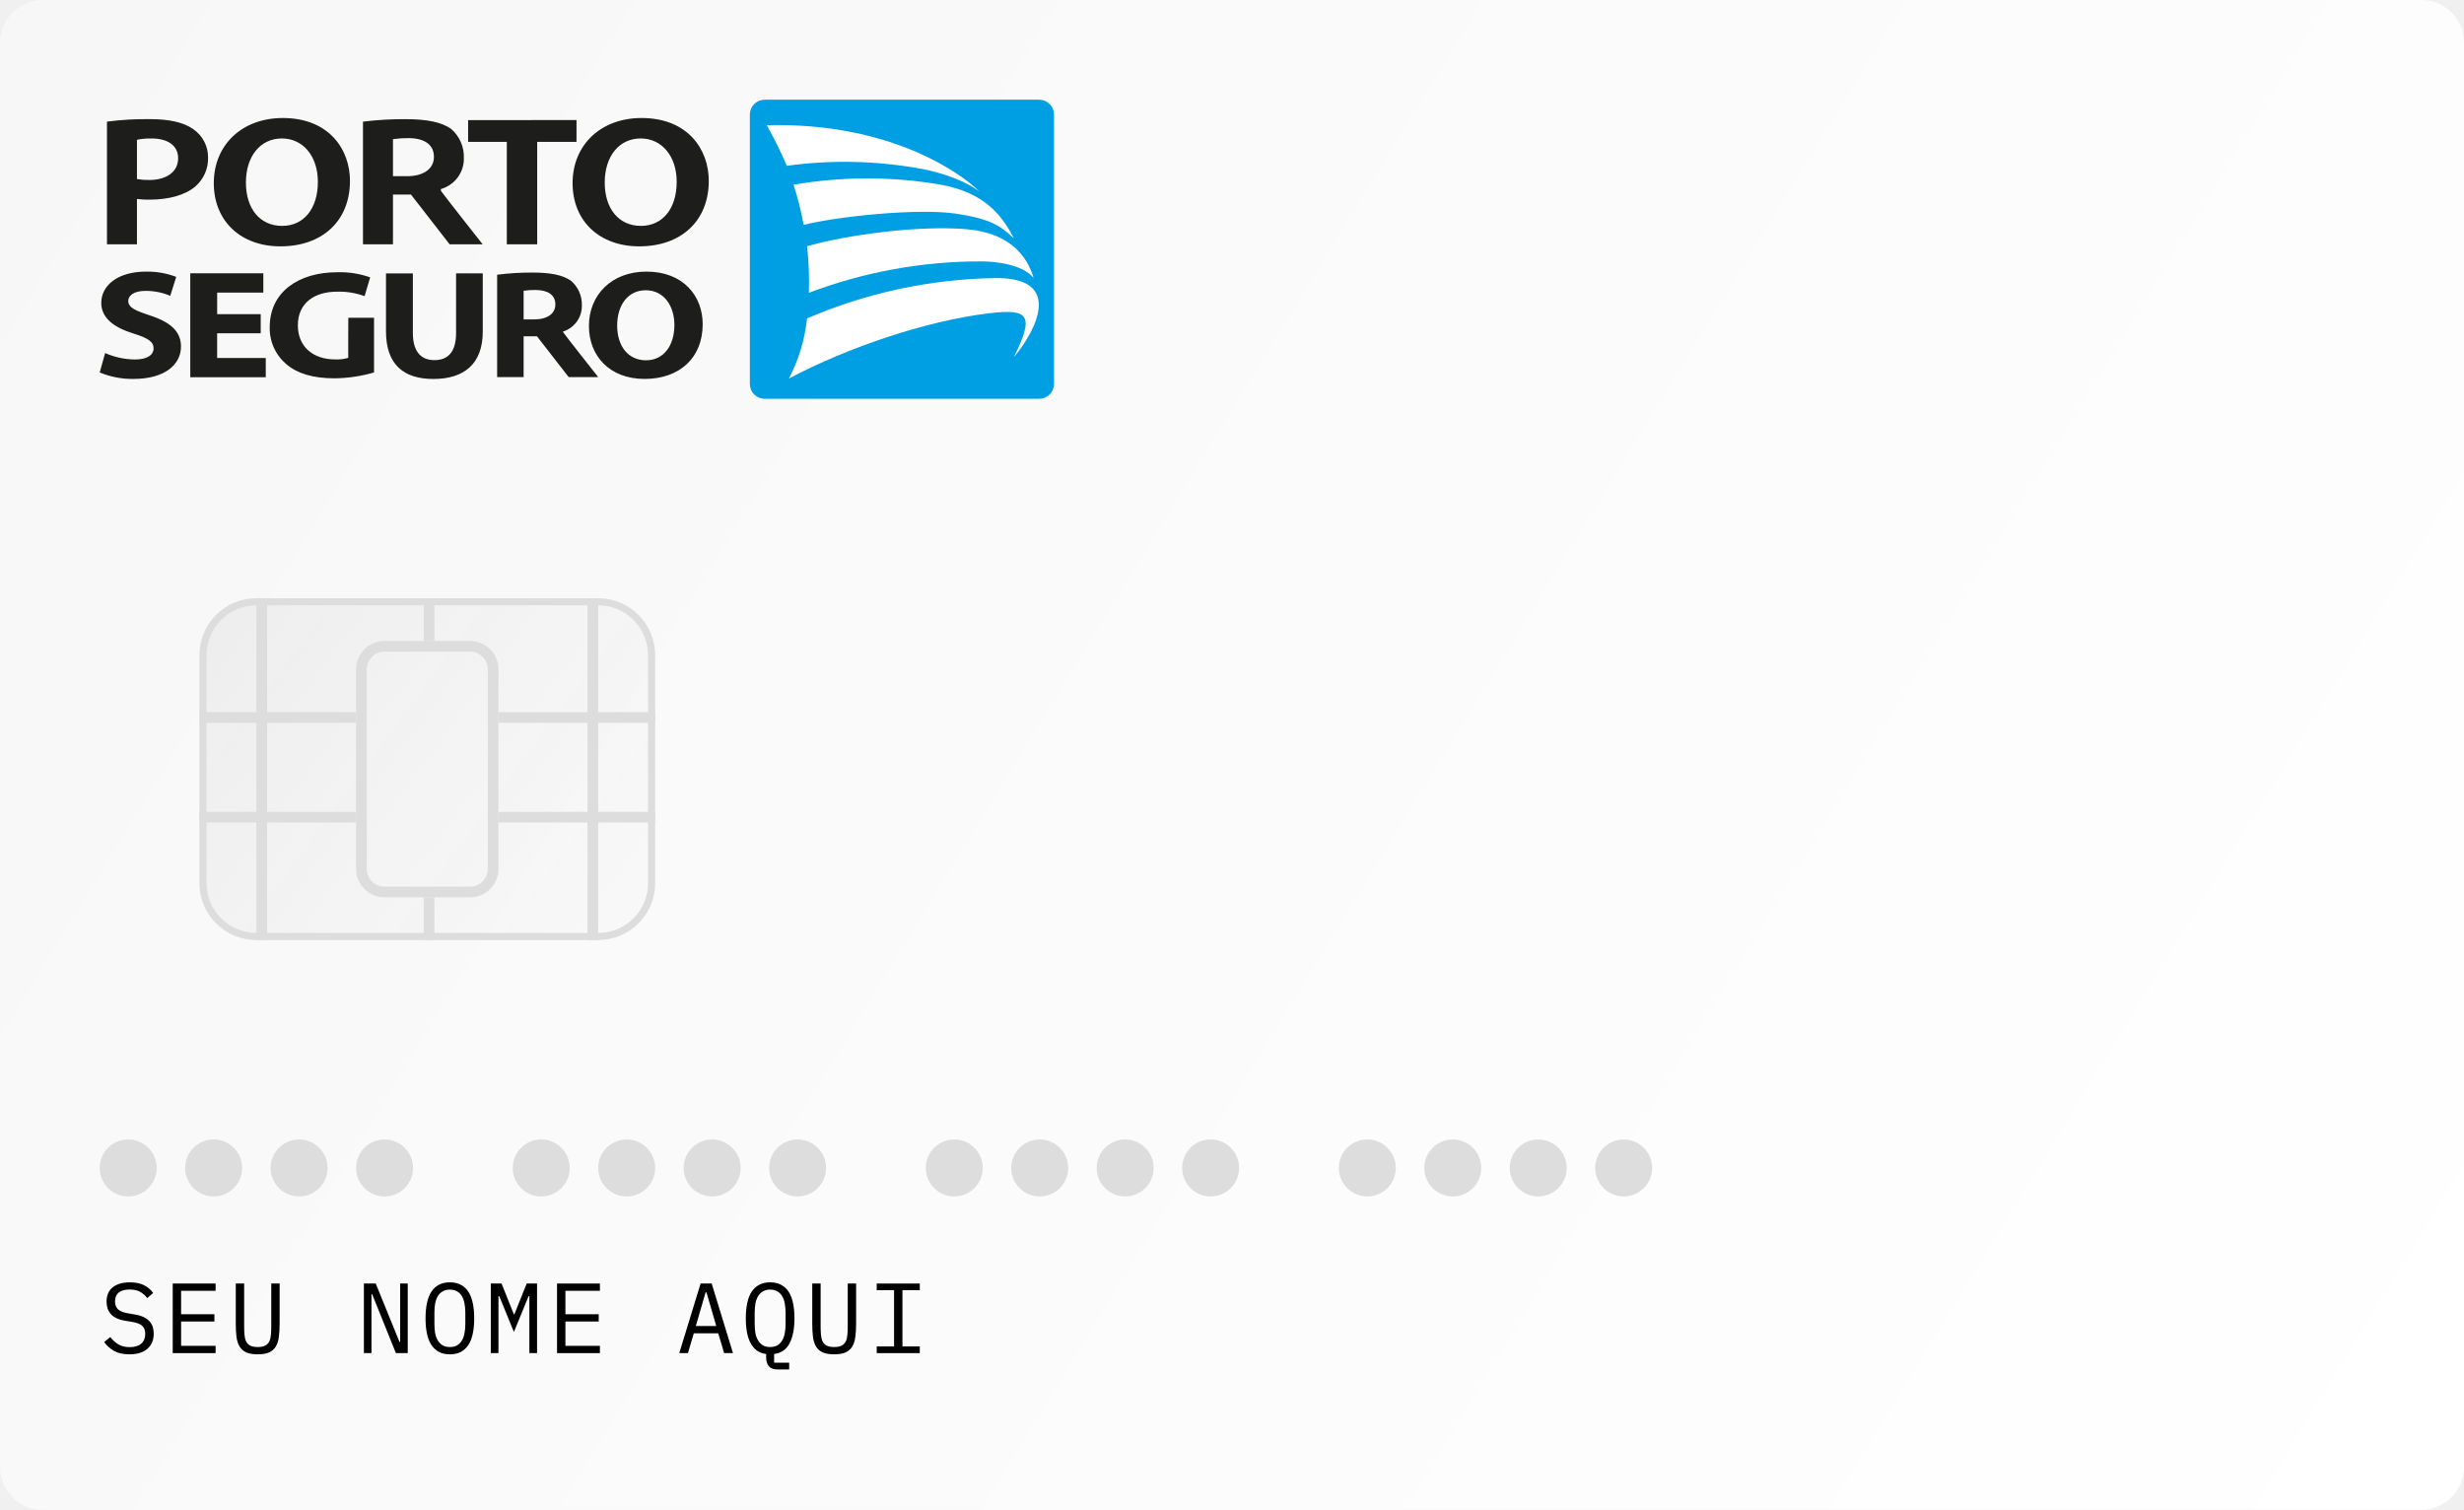
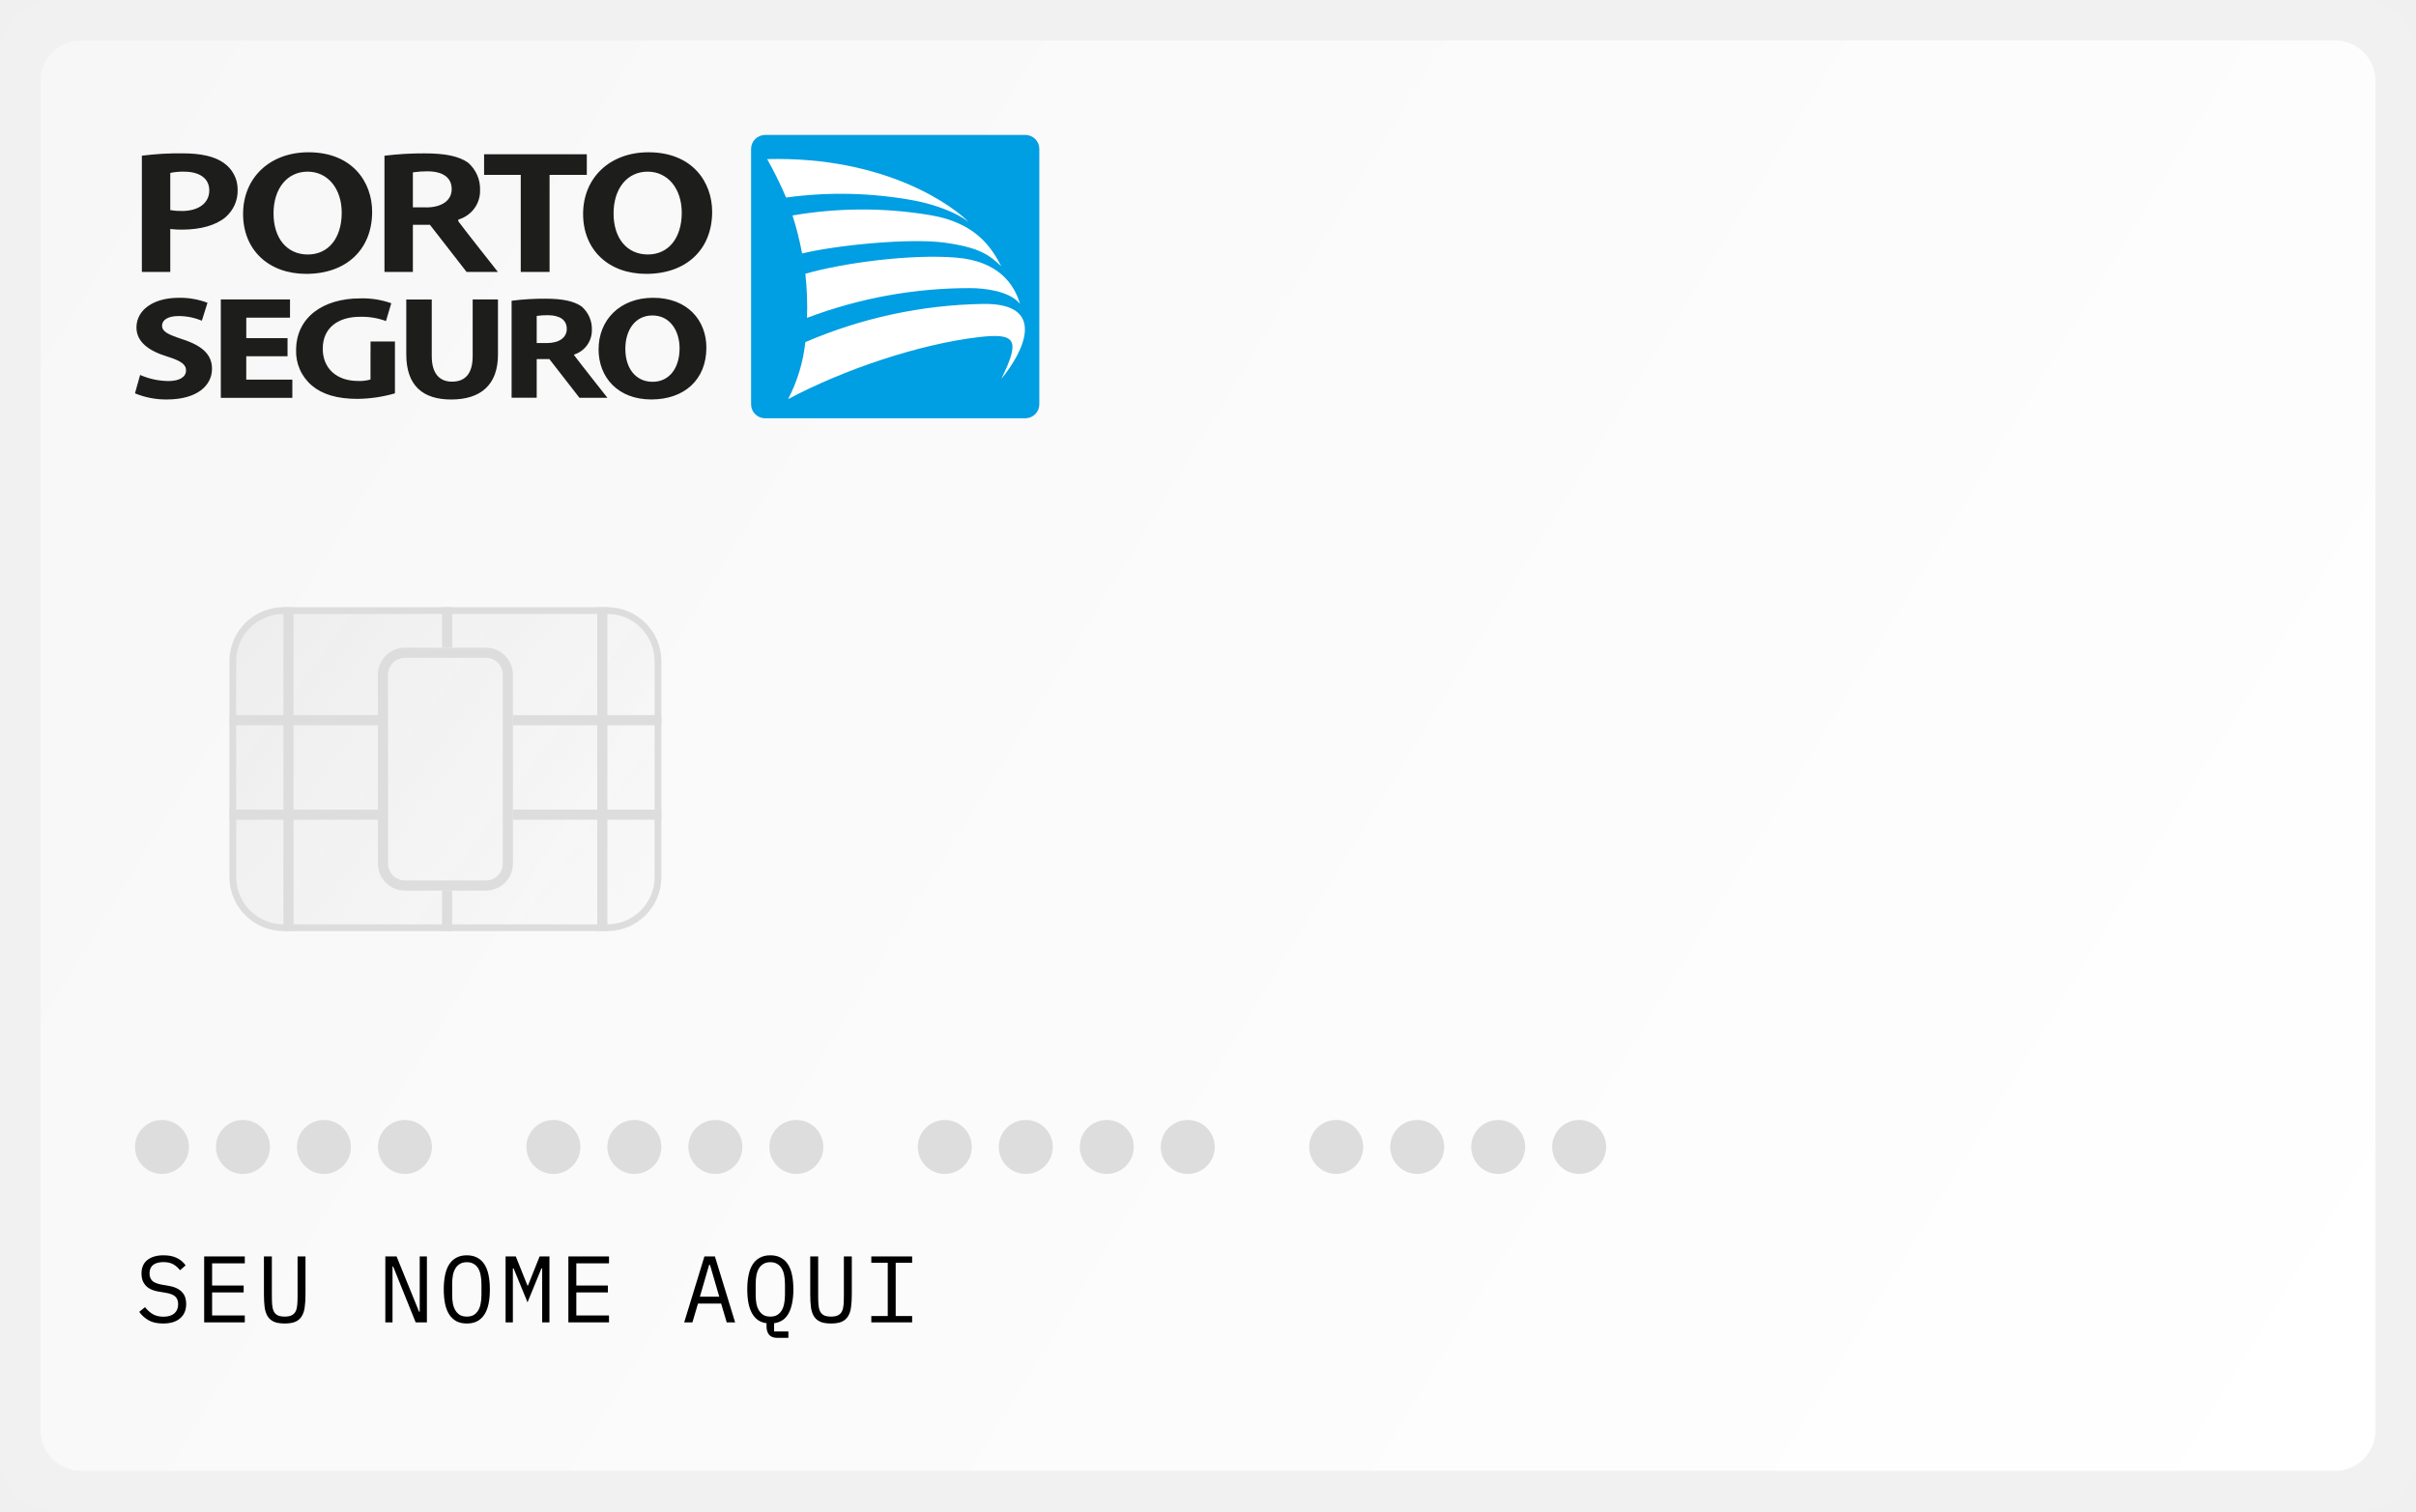
- <svg xmlns="http://www.w3.org/2000/svg" width="173" height="106" viewBox="0 0 173 106" fill="none">
-   <rect width="173" height="106" rx="3" fill="url(#paint0_linear)" />
-   <path d="M9.085 95.084C8.647 95.084 8.287 95.005 8.007 94.846C7.727 94.683 7.496 94.475 7.314 94.223L7.741 93.873C7.933 94.111 8.133 94.288 8.343 94.405C8.558 94.522 8.812 94.58 9.106 94.58C9.461 94.58 9.732 94.498 9.918 94.335C10.105 94.172 10.198 93.943 10.198 93.649C10.198 93.411 10.131 93.227 9.995 93.096C9.86 92.961 9.624 92.865 9.288 92.809L8.742 92.718C8.504 92.676 8.304 92.613 8.14 92.529C7.982 92.445 7.853 92.345 7.755 92.228C7.657 92.107 7.587 91.976 7.545 91.836C7.503 91.691 7.482 91.542 7.482 91.388C7.482 90.94 7.629 90.602 7.923 90.373C8.217 90.144 8.614 90.03 9.113 90.03C9.505 90.03 9.834 90.095 10.101 90.226C10.371 90.357 10.588 90.541 10.752 90.779L10.338 91.136C10.203 90.959 10.04 90.814 9.848 90.702C9.657 90.59 9.41 90.534 9.106 90.534C8.775 90.534 8.521 90.604 8.343 90.744C8.166 90.884 8.077 91.094 8.077 91.374C8.077 91.593 8.143 91.773 8.273 91.913C8.409 92.048 8.649 92.146 8.994 92.207L9.519 92.298C9.757 92.34 9.958 92.403 10.121 92.487C10.285 92.571 10.415 92.671 10.514 92.788C10.616 92.905 10.688 93.035 10.73 93.18C10.773 93.325 10.793 93.476 10.793 93.635C10.793 94.088 10.644 94.442 10.345 94.699C10.052 94.956 9.631 95.084 9.085 95.084Z" fill="black" />
-   <path d="M12.127 95V90.114H15.137V90.625H12.715V92.27H15.053V92.781H12.715V94.489H15.137V95H12.127Z" fill="black" />
-   <path d="M17.142 90.114V93.047C17.142 93.285 17.149 93.497 17.163 93.684C17.177 93.871 17.214 94.032 17.275 94.167C17.336 94.298 17.429 94.398 17.555 94.468C17.686 94.538 17.865 94.573 18.094 94.573C18.323 94.573 18.5 94.538 18.626 94.468C18.757 94.398 18.852 94.298 18.913 94.167C18.974 94.032 19.011 93.871 19.025 93.684C19.039 93.497 19.046 93.285 19.046 93.047V90.114H19.634V92.907C19.634 93.271 19.615 93.588 19.578 93.859C19.545 94.13 19.473 94.356 19.361 94.538C19.254 94.72 19.097 94.858 18.892 94.951C18.691 95.04 18.425 95.084 18.094 95.084C17.763 95.084 17.494 95.04 17.289 94.951C17.088 94.858 16.932 94.72 16.82 94.538C16.713 94.356 16.64 94.13 16.603 93.859C16.57 93.588 16.554 93.271 16.554 92.907V90.114H17.142Z" fill="black" />
-   <path d="M26.13 90.863H26.081V95H25.549V90.114H26.381L28.047 94.209H28.096V90.114H28.628V95H27.796L26.13 90.863Z" fill="black" />
-   <path d="M31.586 95.084C31.287 95.084 31.03 95.028 30.816 94.916C30.601 94.799 30.424 94.634 30.284 94.419C30.144 94.204 30.041 93.941 29.976 93.628C29.91 93.315 29.878 92.958 29.878 92.557C29.878 92.16 29.91 91.806 29.976 91.493C30.041 91.176 30.144 90.91 30.284 90.695C30.424 90.48 30.601 90.317 30.816 90.205C31.03 90.088 31.287 90.03 31.586 90.03C31.884 90.03 32.141 90.088 32.356 90.205C32.57 90.317 32.748 90.48 32.888 90.695C33.028 90.91 33.13 91.176 33.196 91.493C33.261 91.806 33.294 92.16 33.294 92.557C33.294 92.958 33.261 93.315 33.196 93.628C33.13 93.941 33.028 94.204 32.888 94.419C32.748 94.634 32.57 94.799 32.356 94.916C32.141 95.028 31.884 95.084 31.586 95.084ZM31.586 94.573C31.782 94.573 31.947 94.536 32.083 94.461C32.218 94.382 32.33 94.272 32.419 94.132C32.507 93.992 32.57 93.824 32.608 93.628C32.65 93.427 32.671 93.203 32.671 92.956V92.158C32.671 91.915 32.65 91.694 32.608 91.493C32.57 91.292 32.507 91.122 32.419 90.982C32.33 90.842 32.218 90.735 32.083 90.66C31.947 90.581 31.782 90.541 31.586 90.541C31.39 90.541 31.224 90.581 31.089 90.66C30.953 90.735 30.841 90.842 30.753 90.982C30.664 91.122 30.599 91.292 30.557 91.493C30.519 91.694 30.501 91.915 30.501 92.158V92.956C30.501 93.203 30.519 93.427 30.557 93.628C30.599 93.824 30.664 93.992 30.753 94.132C30.841 94.272 30.953 94.382 31.089 94.461C31.224 94.536 31.39 94.573 31.586 94.573Z" fill="black" />
-   <path d="M37.168 91.003H37.112L36.083 93.516L35.054 91.003H34.998V95H34.459V90.114H35.215L36.076 92.27H36.118L36.979 90.114H37.707V95H37.168V91.003Z" fill="black" />
-   <path d="M39.11 95V90.114H42.12V90.625H39.698V92.27H42.036V92.781H39.698V94.489H42.12V95H39.11Z" fill="black" />
-   <path d="M50.842 95L50.429 93.607H48.714L48.301 95H47.692L49.19 90.114H49.967L51.465 95H50.842ZM49.603 90.737H49.54L48.854 93.096H50.289L49.603 90.737Z" fill="black" />
-   <path d="M55.409 96.148H54.59C54.315 96.148 54.112 96.071 53.981 95.917C53.855 95.763 53.792 95.565 53.792 95.322V95.063C53.545 95.03 53.33 94.951 53.148 94.825C52.971 94.694 52.824 94.524 52.707 94.314C52.59 94.099 52.504 93.845 52.448 93.551C52.392 93.252 52.364 92.921 52.364 92.557C52.364 92.16 52.397 91.806 52.462 91.493C52.527 91.176 52.63 90.91 52.77 90.695C52.91 90.48 53.087 90.317 53.302 90.205C53.517 90.088 53.773 90.03 54.072 90.03C54.371 90.03 54.627 90.088 54.842 90.205C55.057 90.317 55.234 90.48 55.374 90.695C55.514 90.91 55.617 91.176 55.682 91.493C55.747 91.806 55.78 92.16 55.78 92.557C55.78 93.29 55.666 93.875 55.437 94.314C55.208 94.748 54.847 94.998 54.352 95.063V95.672H55.409V96.148ZM54.072 94.573C54.268 94.573 54.434 94.536 54.569 94.461C54.704 94.382 54.816 94.272 54.905 94.132C54.994 93.992 55.057 93.824 55.094 93.628C55.136 93.427 55.157 93.203 55.157 92.956V92.158C55.157 91.915 55.136 91.694 55.094 91.493C55.057 91.292 54.994 91.122 54.905 90.982C54.816 90.842 54.704 90.735 54.569 90.66C54.434 90.581 54.268 90.541 54.072 90.541C53.876 90.541 53.71 90.581 53.575 90.66C53.44 90.735 53.328 90.842 53.239 90.982C53.15 91.122 53.085 91.292 53.043 91.493C53.006 91.694 52.987 91.915 52.987 92.158V92.956C52.987 93.203 53.006 93.427 53.043 93.628C53.085 93.824 53.15 93.992 53.239 94.132C53.328 94.272 53.44 94.382 53.575 94.461C53.71 94.536 53.876 94.573 54.072 94.573Z" fill="black" />
-   <path d="M57.617 90.114V93.047C57.617 93.285 57.624 93.497 57.638 93.684C57.652 93.871 57.69 94.032 57.75 94.167C57.811 94.298 57.904 94.398 58.03 94.468C58.161 94.538 58.341 94.573 58.569 94.573C58.798 94.573 58.975 94.538 59.101 94.468C59.232 94.398 59.328 94.298 59.388 94.167C59.449 94.032 59.486 93.871 59.5 93.684C59.514 93.497 59.521 93.285 59.521 93.047V90.114H60.109V92.907C60.109 93.271 60.091 93.588 60.053 93.859C60.021 94.13 59.948 94.356 59.836 94.538C59.729 94.72 59.573 94.858 59.367 94.951C59.167 95.04 58.901 95.084 58.569 95.084C58.238 95.084 57.97 95.04 57.764 94.951C57.564 94.858 57.407 94.72 57.295 94.538C57.188 94.356 57.116 94.13 57.078 93.859C57.046 93.588 57.029 93.271 57.029 92.907V90.114H57.617Z" fill="black" />
-   <path d="M61.555 95V94.531H62.773V90.583H61.555V90.114H64.579V90.583H63.361V94.531H64.579V95H61.555Z" fill="black" />
-   <rect x="7" y="80" width="4" height="4" rx="2" fill="#DDDDDD" />
-   <rect x="13" y="80" width="4" height="4" rx="2" fill="#DDDDDD" />
-   <rect x="19" y="80" width="4" height="4" rx="2" fill="#DDDDDD" />
-   <rect x="25" y="80" width="4" height="4" rx="2" fill="#DDDDDD" />
-   <rect x="36" y="80" width="4" height="4" rx="2" fill="#DDDDDD" />
-   <rect x="54" y="80" width="4" height="4" rx="2" fill="#DDDDDD" />
-   <rect x="42" y="80" width="4" height="4" rx="2" fill="#DDDDDD" />
-   <rect x="48" y="80" width="4" height="4" rx="2" fill="#DDDDDD" />
-   <rect x="65" y="80" width="4" height="4" rx="2" fill="#DDDDDD" />
-   <rect x="83" y="80" width="4" height="4" rx="2" fill="#DDDDDD" />
-   <rect x="71" y="80" width="4" height="4" rx="2" fill="#DDDDDD" />
-   <rect x="77" y="80" width="4" height="4" rx="2" fill="#DDDDDD" />
-   <rect x="94" y="80" width="4" height="4" rx="2" fill="#DDDDDD" />
-   <rect x="112" y="80" width="4" height="4" rx="2" fill="#DDDDDD" />
-   <rect x="100" y="80" width="4" height="4" rx="2" fill="#DDDDDD" />
-   <rect x="106" y="80" width="4" height="4" rx="2" fill="#DDDDDD" />
-   <rect x="14.25" y="42.25" width="31.5" height="23.5" rx="3.75" fill="url(#paint1_linear)" />
-   <rect x="25.375" y="45.375" width="9.25" height="17.25" rx="1.625" stroke="#DDDDDD" stroke-width="0.75" />
-   <rect x="14" y="50" width="11" height="0.75" fill="#DDDDDD" />
-   <rect x="35" y="50" width="11" height="0.75" fill="#DDDDDD" />
-   <rect x="14" y="57" width="11" height="0.75" fill="#DDDDDD" />
-   <rect x="35" y="57" width="11" height="0.75" fill="#DDDDDD" />
-   <rect x="18" y="42" width="0.75" height="24" fill="#DDDDDD" />
-   <rect x="41.25" y="42" width="0.75" height="24" fill="#DDDDDD" />
-   <rect x="29.75" y="42" width="0.75" height="3" fill="#DDDDDD" />
-   <rect x="29.75" y="63" width="0.75" height="3" fill="#DDDDDD" />
-   <rect x="14.25" y="42.25" width="31.5" height="23.5" rx="3.75" stroke="#DDDDDD" stroke-width="0.5" />
+ <svg xmlns="http://www.w3.org/2000/svg" width="179" height="112" viewBox="0 0 179 112" fill="none">
+   <path d="M0 4C0 1.791 1.791 0 4 0H175C177.209 0 179 1.791 179 4V108C179 110.209 177.209 112 175 112H4C1.791 112 0 110.209 0 108V4Z" fill="#F1F1F1" />
+   <rect x="3" y="3" width="173" height="106" rx="3" fill="url(#paint0_linear)" />
+   <path d="M12.086 98.084C11.647 98.084 11.288 98.005 11.008 97.846C10.728 97.683 10.497 97.475 10.315 97.223L10.742 96.873C10.933 97.111 11.134 97.288 11.344 97.405C11.559 97.522 11.813 97.58 12.107 97.58C12.462 97.58 12.732 97.498 12.919 97.335C13.106 97.172 13.199 96.943 13.199 96.649C13.199 96.411 13.131 96.227 12.996 96.096C12.861 95.961 12.625 95.865 12.289 95.809L11.743 95.718C11.505 95.676 11.304 95.613 11.141 95.529C10.982 95.445 10.854 95.345 10.756 95.228C10.658 95.107 10.588 94.976 10.546 94.836C10.504 94.691 10.483 94.542 10.483 94.388C10.483 93.94 10.63 93.602 10.924 93.373C11.218 93.144 11.615 93.03 12.114 93.03C12.506 93.03 12.835 93.095 13.101 93.226C13.372 93.357 13.589 93.541 13.752 93.779L13.339 94.136C13.204 93.959 13.04 93.814 12.849 93.702C12.658 93.59 12.41 93.534 12.107 93.534C11.776 93.534 11.521 93.604 11.344 93.744C11.167 93.884 11.078 94.094 11.078 94.374C11.078 94.593 11.143 94.773 11.274 94.913C11.409 95.048 11.65 95.146 11.995 95.207L12.52 95.298C12.758 95.34 12.959 95.403 13.122 95.487C13.285 95.571 13.416 95.671 13.514 95.788C13.617 95.905 13.689 96.035 13.731 96.18C13.773 96.325 13.794 96.476 13.794 96.635C13.794 97.088 13.645 97.442 13.346 97.699C13.052 97.956 12.632 98.084 12.086 98.084Z" fill="black" />
+   <path d="M15.127 98V93.114H18.137V93.625H15.715V95.27H18.053V95.781H15.715V97.489H18.137V98H15.127Z" fill="black" />
+   <path d="M20.142 93.114V96.047C20.142 96.285 20.149 96.497 20.163 96.684C20.177 96.871 20.215 97.032 20.276 97.167C20.336 97.298 20.43 97.398 20.555 97.468C20.686 97.538 20.866 97.573 21.095 97.573C21.323 97.573 21.5 97.538 21.627 97.468C21.757 97.398 21.853 97.298 21.913 97.167C21.974 97.032 22.012 96.871 22.026 96.684C22.04 96.497 22.047 96.285 22.047 96.047V93.114H22.634V95.907C22.634 96.271 22.616 96.588 22.578 96.859C22.546 97.13 22.474 97.356 22.361 97.538C22.254 97.72 22.098 97.858 21.892 97.951C21.692 98.04 21.426 98.084 21.095 98.084C20.763 98.084 20.495 98.04 20.29 97.951C20.089 97.858 19.933 97.72 19.82 97.538C19.713 97.356 19.641 97.13 19.604 96.859C19.571 96.588 19.555 96.271 19.555 95.907V93.114H20.142Z" fill="black" />
+   <path d="M29.13 93.863H29.081V98H28.549V93.114H29.382L31.048 97.209H31.097V93.114H31.629V98H30.796L29.13 93.863Z" fill="black" />
+   <path d="M34.586 98.084C34.288 98.084 34.031 98.028 33.816 97.916C33.602 97.799 33.424 97.634 33.284 97.419C33.144 97.204 33.042 96.941 32.976 96.628C32.911 96.315 32.878 95.958 32.878 95.557C32.878 95.16 32.911 94.806 32.976 94.493C33.042 94.176 33.144 93.91 33.284 93.695C33.424 93.48 33.602 93.317 33.816 93.205C34.031 93.088 34.288 93.03 34.586 93.03C34.885 93.03 35.142 93.088 35.356 93.205C35.571 93.317 35.748 93.48 35.888 93.695C36.028 93.91 36.131 94.176 36.196 94.493C36.262 94.806 36.294 95.16 36.294 95.557C36.294 95.958 36.262 96.315 36.196 96.628C36.131 96.941 36.028 97.204 35.888 97.419C35.748 97.634 35.571 97.799 35.356 97.916C35.142 98.028 34.885 98.084 34.586 98.084ZM34.586 97.573C34.782 97.573 34.948 97.536 35.083 97.461C35.219 97.382 35.331 97.272 35.419 97.132C35.508 96.992 35.571 96.824 35.608 96.628C35.65 96.427 35.671 96.203 35.671 95.956V95.158C35.671 94.915 35.65 94.694 35.608 94.493C35.571 94.292 35.508 94.122 35.419 93.982C35.331 93.842 35.219 93.735 35.083 93.66C34.948 93.581 34.782 93.541 34.586 93.541C34.39 93.541 34.225 93.581 34.089 93.66C33.954 93.735 33.842 93.842 33.753 93.982C33.665 94.122 33.599 94.292 33.557 94.493C33.52 94.694 33.501 94.915 33.501 95.158V95.956C33.501 96.203 33.52 96.427 33.557 96.628C33.599 96.824 33.665 96.992 33.753 97.132C33.842 97.272 33.954 97.382 34.089 97.461C34.225 97.536 34.39 97.573 34.586 97.573Z" fill="black" />
+   <path d="M40.169 94.003H40.112L39.084 96.516L38.054 94.003H37.998V98H37.459V93.114H38.215L39.077 95.27H39.118L39.98 93.114H40.708V98H40.169V94.003Z" fill="black" />
+   <path d="M42.111 98V93.114H45.121V93.625H42.699V95.27H45.037V95.781H42.699V97.489H45.121V98H42.111Z" fill="black" />
+   <path d="M53.842 98L53.429 96.607H51.714L51.301 98H50.692L52.19 93.114H52.967L54.465 98H53.842ZM52.603 93.737H52.54L51.854 96.096H53.289L52.603 93.737Z" fill="black" />
+   <path d="M58.41 99.148H57.591C57.315 99.148 57.112 99.071 56.982 98.917C56.856 98.763 56.793 98.565 56.793 98.322V98.063C56.545 98.03 56.331 97.951 56.149 97.825C55.971 97.694 55.824 97.524 55.708 97.314C55.591 97.099 55.505 96.845 55.449 96.551C55.393 96.252 55.365 95.921 55.365 95.557C55.365 95.16 55.397 94.806 55.463 94.493C55.528 94.176 55.631 93.91 55.771 93.695C55.911 93.48 56.088 93.317 56.303 93.205C56.517 93.088 56.774 93.03 57.073 93.03C57.371 93.03 57.628 93.088 57.843 93.205C58.057 93.317 58.235 93.48 58.375 93.695C58.515 93.91 58.617 94.176 58.683 94.493C58.748 94.806 58.781 95.16 58.781 95.557C58.781 96.29 58.666 96.875 58.438 97.314C58.209 97.748 57.847 97.998 57.353 98.063V98.672H58.41V99.148ZM57.073 97.573C57.269 97.573 57.434 97.536 57.57 97.461C57.705 97.382 57.817 97.272 57.906 97.132C57.994 96.992 58.057 96.824 58.095 96.628C58.137 96.427 58.158 96.203 58.158 95.956V95.158C58.158 94.915 58.137 94.694 58.095 94.493C58.057 94.292 57.994 94.122 57.906 93.982C57.817 93.842 57.705 93.735 57.57 93.66C57.434 93.581 57.269 93.541 57.073 93.541C56.877 93.541 56.711 93.581 56.576 93.66C56.44 93.735 56.328 93.842 56.24 93.982C56.151 94.122 56.086 94.292 56.044 94.493C56.006 94.694 55.988 94.915 55.988 95.158V95.956C55.988 96.203 56.006 96.427 56.044 96.628C56.086 96.824 56.151 96.992 56.24 97.132C56.328 97.272 56.44 97.382 56.576 97.461C56.711 97.536 56.877 97.573 57.073 97.573Z" fill="black" />
+   <path d="M60.618 93.114V96.047C60.618 96.285 60.625 96.497 60.639 96.684C60.653 96.871 60.69 97.032 60.751 97.167C60.812 97.298 60.905 97.398 61.031 97.468C61.161 97.538 61.341 97.573 61.57 97.573C61.798 97.573 61.976 97.538 62.102 97.468C62.233 97.398 62.328 97.298 62.389 97.167C62.45 97.032 62.487 96.871 62.501 96.684C62.515 96.497 62.522 96.285 62.522 96.047V93.114H63.11V95.907C63.11 96.271 63.091 96.588 63.054 96.859C63.021 97.13 62.949 97.356 62.837 97.538C62.73 97.72 62.573 97.858 62.368 97.951C62.167 98.04 61.901 98.084 61.57 98.084C61.239 98.084 60.97 98.04 60.765 97.951C60.564 97.858 60.408 97.72 60.296 97.538C60.188 97.356 60.116 97.13 60.079 96.859C60.046 96.588 60.03 96.271 60.03 95.907V93.114H60.618Z" fill="black" />
+   <path d="M64.555 98V97.531H65.773V93.583H64.555V93.114H67.579V93.583H66.361V97.531H67.579V98H64.555Z" fill="black" />
+   <rect x="10" y="83" width="4" height="4" rx="2" fill="#DDDDDD" />
+   <rect x="16" y="83" width="4" height="4" rx="2" fill="#DDDDDD" />
+   <rect x="22" y="83" width="4" height="4" rx="2" fill="#DDDDDD" />
+   <rect x="28" y="83" width="4" height="4" rx="2" fill="#DDDDDD" />
+   <rect x="39" y="83" width="4" height="4" rx="2" fill="#DDDDDD" />
+   <rect x="57" y="83" width="4" height="4" rx="2" fill="#DDDDDD" />
+   <rect x="45" y="83" width="4" height="4" rx="2" fill="#DDDDDD" />
+   <rect x="51" y="83" width="4" height="4" rx="2" fill="#DDDDDD" />
+   <rect x="68" y="83" width="4" height="4" rx="2" fill="#DDDDDD" />
+   <rect x="86" y="83" width="4" height="4" rx="2" fill="#DDDDDD" />
+   <rect x="74" y="83" width="4" height="4" rx="2" fill="#DDDDDD" />
+   <rect x="80" y="83" width="4" height="4" rx="2" fill="#DDDDDD" />
+   <rect x="97" y="83" width="4" height="4" rx="2" fill="#DDDDDD" />
+   <rect x="115" y="83" width="4" height="4" rx="2" fill="#DDDDDD" />
+   <rect x="103" y="83" width="4" height="4" rx="2" fill="#DDDDDD" />
+   <rect x="109" y="83" width="4" height="4" rx="2" fill="#DDDDDD" />
+   <rect x="17.25" y="45.25" width="31.5" height="23.5" rx="3.75" fill="url(#paint1_linear)" />
+   <rect x="28.375" y="48.375" width="9.25" height="17.25" rx="1.625" stroke="#DDDDDD" stroke-width="0.75" />
+   <rect x="17" y="53" width="11" height="0.75" fill="#DDDDDD" />
+   <rect x="38" y="53" width="11" height="0.75" fill="#DDDDDD" />
+   <rect x="17" y="60" width="11" height="0.75" fill="#DDDDDD" />
+   <rect x="38" y="60" width="11" height="0.75" fill="#DDDDDD" />
+   <rect x="21" y="45" width="0.75" height="24" fill="#DDDDDD" />
+   <rect x="44.25" y="45" width="0.75" height="24" fill="#DDDDDD" />
+   <rect x="32.75" y="45" width="0.75" height="3" fill="#DDDDDD" />
+   <rect x="32.75" y="66" width="0.75" height="3" fill="#DDDDDD" />
+   <rect x="17.25" y="45.25" width="31.5" height="23.5" rx="3.75" stroke="#DDDDDD" stroke-width="0.5" />
  <g clip-path="url(#clip0)">
-     <path d="M72.954 7H53.696C53.418 7 53.152 7.109 52.956 7.302C52.76 7.495 52.649 7.756 52.648 8.029V26.973C52.65 27.246 52.761 27.507 52.957 27.7C53.154 27.892 53.42 28 53.698 28H72.955C73.232 27.999 73.498 27.891 73.694 27.698C73.89 27.506 74.001 27.245 74.002 26.972V8.029C74.001 7.756 73.891 7.494 73.694 7.301C73.498 7.108 73.231 7 72.954 7V7Z" fill="#009EE2" />
-     <path d="M72.569 19.518C71.796 18.555 69.907 18.352 68.884 18.352C64.749 18.347 60.649 19.094 56.791 20.557C56.828 19.466 56.787 18.373 56.666 17.288C59.522 16.468 64.562 15.809 67.88 16.094C70.979 16.362 72.146 18.061 72.569 19.517V19.518Z" fill="white" />
-     <path d="M71.185 16.736C70.321 15.938 69.662 15.363 67.041 14.99C64.421 14.617 58.879 15.18 56.425 15.787C56.25 14.834 56.013 13.893 55.717 12.969C59.095 12.386 62.55 12.378 65.931 12.945C69.396 13.529 70.499 15.439 71.185 16.736Z" fill="white" />
-     <path d="M53.838 8.791C62.761 8.563 67.773 12.405 68.771 13.465C67.902 12.752 66.225 12.145 64.782 11.871C61.636 11.281 58.414 11.203 55.243 11.64C54.827 10.666 54.358 9.715 53.838 8.791Z" fill="white" />
-     <path d="M71.184 25.08C72.619 22.163 72.282 21.653 69.464 21.991C65.083 22.516 59.561 24.362 55.39 26.578C56.076 25.26 56.509 23.828 56.666 22.355C60.807 20.569 65.266 19.606 69.787 19.524C74.664 19.429 72.834 23.099 71.184 25.08H71.184Z" fill="white" />
-     <path d="M34.904 19.288C35.733 19.181 36.568 19.131 37.404 19.136C38.636 19.136 39.497 19.3 40.089 19.709C40.341 19.927 40.54 20.197 40.672 20.5C40.804 20.802 40.866 21.13 40.853 21.459C40.859 21.862 40.734 22.256 40.495 22.584C40.257 22.912 39.918 23.156 39.529 23.28V23.312C39.885 23.799 42.003 26.478 42.003 26.478H39.93L37.703 23.613H36.764V26.476H34.904V19.288ZM36.764 22.425H37.502C38.439 22.425 38.992 22.015 38.992 21.375C38.992 20.705 38.475 20.369 37.614 20.359C37.329 20.355 37.045 20.372 36.764 20.412V22.424L36.764 22.425ZM7.382 24.787C8.037 25.076 8.746 25.23 9.464 25.239C10.327 25.239 10.783 24.926 10.783 24.451C10.783 23.996 10.39 23.735 9.389 23.422C8.01 23 7.11 22.33 7.11 21.268C7.11 20.022 8.292 19.069 10.251 19.069C10.976 19.057 11.697 19.183 12.373 19.439L11.954 20.769C11.405 20.537 10.813 20.419 10.215 20.422C9.403 20.422 9.007 20.748 9.007 21.125C9.007 21.594 9.477 21.797 10.549 22.154C12.017 22.632 12.707 23.301 12.707 24.33C12.707 25.552 11.635 26.605 9.355 26.605C8.547 26.613 7.745 26.458 7 26.15L7.381 24.787L7.382 24.787ZM15.246 23.4V25.133H18.66V26.485H13.36V19.189H18.488V20.542H15.247V22.058H18.305V23.4H15.246ZM26.265 26.15C25.364 26.411 24.43 26.55 23.491 26.561C21.975 26.561 20.878 26.225 20.11 25.576C19.726 25.249 19.421 24.842 19.218 24.383C19.015 23.924 18.92 23.427 18.939 22.927C18.952 20.501 20.96 19.113 23.685 19.113C24.47 19.09 25.252 19.212 25.99 19.473L25.597 20.792C24.978 20.565 24.321 20.458 23.661 20.478C22.097 20.478 20.913 21.258 20.913 22.84C20.913 24.344 21.985 25.233 23.526 25.233C23.838 25.248 24.15 25.211 24.45 25.125V23.596L24.456 22.309H26.262V26.15L26.265 26.15ZM28.988 19.19V23.39C28.988 24.644 29.531 25.284 30.492 25.284C31.479 25.284 32.021 24.68 32.021 23.39V19.19H33.895V23.282C33.895 25.535 32.6 26.607 30.43 26.607C28.334 26.607 27.101 25.589 27.101 23.262V19.194H28.988L28.988 19.19ZM49.336 22.763C49.336 25.153 47.684 26.604 45.256 26.604C42.79 26.604 41.349 24.97 41.349 22.891C41.349 20.704 42.939 19.069 45.391 19.069C47.944 19.069 49.336 20.748 49.336 22.763ZM43.332 22.858C43.332 24.289 44.096 25.295 45.353 25.295C46.622 25.295 47.35 24.234 47.35 22.817C47.35 21.505 46.636 20.378 45.34 20.378C44.071 20.378 43.332 21.441 43.332 22.858Z" fill="#1D1D1B" />
-     <path d="M13.565 9.064C12.898 8.594 11.904 8.364 10.523 8.364C9.516 8.352 8.51 8.41 7.511 8.539V17.153H9.616V13.966L9.705 13.979C9.96 14.007 10.216 14.021 10.473 14.018C11.864 14.018 12.984 13.701 13.707 13.1C14.001 12.845 14.234 12.529 14.39 12.175C14.546 11.822 14.62 11.439 14.608 11.053C14.612 10.663 14.519 10.277 14.336 9.93C14.154 9.583 13.888 9.285 13.562 9.063L13.565 9.064ZM10.461 12.634C10.199 12.642 9.938 12.623 9.68 12.579L9.616 12.566V9.821L9.675 9.803C9.994 9.742 10.318 9.715 10.643 9.723C11.812 9.723 12.507 10.241 12.507 11.107C12.507 12.049 11.723 12.638 10.461 12.638V12.634ZM19.852 8.286C17.003 8.286 15.011 10.165 15.011 12.857C15.011 15.511 16.892 17.296 19.687 17.296C22.655 17.296 24.572 15.492 24.572 12.697C24.572 10.5 23.114 8.285 19.852 8.285L19.852 8.286ZM19.808 15.86C18.263 15.86 17.266 14.665 17.266 12.816C17.266 10.968 18.28 9.721 19.793 9.721C21.279 9.721 22.318 10.973 22.318 12.764C22.318 14.646 21.333 15.86 19.808 15.86ZM30.971 13.417L30.956 13.397V13.275L31.011 13.256C31.47 13.111 31.87 12.824 32.15 12.438C32.431 12.052 32.577 11.587 32.567 11.112C32.584 10.725 32.512 10.339 32.358 9.982C32.204 9.625 31.971 9.307 31.676 9.05C30.995 8.576 30.001 8.366 28.451 8.366C27.459 8.361 26.469 8.42 25.485 8.541V17.152H27.591V13.661H28.856L31.569 17.152H33.888C33.41 16.546 31.353 13.94 30.973 13.419L30.971 13.417ZM28.569 12.367H27.591V9.775L27.657 9.764C28.005 9.715 28.357 9.693 28.708 9.697C29.841 9.712 30.466 10.178 30.466 11.014C30.466 11.851 29.741 12.371 28.57 12.371L28.569 12.367ZM40.477 8.43V9.96H37.718V17.153H35.583V9.96H32.867V8.432L40.477 8.43ZM45.043 8.285C42.196 8.285 40.202 10.164 40.202 12.857C40.202 15.511 42.08 17.296 44.88 17.296C47.846 17.296 49.764 15.491 49.764 12.697C49.764 10.5 48.304 8.285 45.043 8.285V8.285ZM44.998 15.859C43.455 15.859 42.459 14.665 42.459 12.816C42.459 10.968 43.473 9.721 44.985 9.721C46.473 9.721 47.511 10.973 47.511 12.764C47.511 14.645 46.526 15.859 44.998 15.859Z" fill="#1D1D1B" />
+     <path d="M75.953 10H56.696C56.418 10.001 56.152 10.109 55.956 10.302C55.76 10.495 55.649 10.757 55.648 11.029V29.973C55.65 30.246 55.761 30.507 55.957 30.7C56.154 30.892 56.42 31 56.697 31H75.955C76.232 30.999 76.498 30.891 76.694 30.698C76.89 30.506 77.001 30.245 77.002 29.972V11.029C77.001 10.756 76.891 10.494 76.694 10.301C76.498 10.108 76.231 10 75.953 10V10Z" fill="#009EE2" />
+     <path d="M75.569 22.518C74.797 21.555 72.907 21.352 71.885 21.352C67.75 21.347 63.65 22.094 59.791 23.557C59.829 22.466 59.787 21.373 59.667 20.287C62.523 19.468 67.563 18.809 70.88 19.094C73.979 19.362 75.146 21.06 75.569 22.517V22.518Z" fill="white" />
+     <path d="M74.186 19.736C73.321 18.938 72.662 18.362 70.042 17.99C67.421 17.617 61.879 18.18 59.426 18.787C59.25 17.834 59.014 16.893 58.718 15.969C62.096 15.386 65.55 15.378 68.931 15.945C72.397 16.529 73.499 18.439 74.186 19.736Z" fill="white" />
+     <path d="M56.839 11.791C65.761 11.563 70.773 15.405 71.772 16.465C70.902 15.752 69.226 15.145 67.782 14.871C64.637 14.281 61.415 14.203 58.243 14.64C57.828 13.666 57.358 12.715 56.839 11.791Z" fill="white" />
+     <path d="M74.184 28.08C75.62 25.163 75.283 24.653 72.464 24.991C68.084 25.515 62.562 27.362 58.39 29.578C59.077 28.26 59.509 26.828 59.667 25.355C63.808 23.569 68.267 22.606 72.787 22.524C77.664 22.429 75.834 26.099 74.185 28.08H74.184Z" fill="white" />
+     <path d="M37.904 22.288C38.733 22.181 39.568 22.131 40.404 22.136C41.636 22.136 42.496 22.3 43.089 22.709C43.34 22.927 43.539 23.197 43.671 23.5C43.803 23.802 43.865 24.13 43.852 24.459C43.858 24.862 43.733 25.256 43.495 25.584C43.257 25.912 42.918 26.156 42.528 26.28V26.312C42.884 26.799 45.003 29.478 45.003 29.478H42.93L40.703 26.613H39.764V29.476H37.904V22.288ZM39.764 25.425H40.501C41.438 25.425 41.992 25.015 41.992 24.375C41.992 23.705 41.474 23.369 40.613 23.359C40.329 23.355 40.045 23.372 39.764 23.412V25.424L39.764 25.425ZM10.381 27.787C11.037 28.076 11.745 28.23 12.464 28.239C13.327 28.239 13.783 27.926 13.783 27.451C13.783 26.996 13.389 26.735 12.389 26.422C11.009 26 10.11 25.33 10.11 24.268C10.11 23.022 11.292 22.069 13.251 22.069C13.976 22.057 14.696 22.183 15.373 22.439L14.954 23.769C14.404 23.537 13.812 23.419 13.215 23.422C12.402 23.422 12.007 23.748 12.007 24.125C12.007 24.594 12.476 24.797 13.549 25.154C15.016 25.632 15.707 26.301 15.707 27.33C15.707 28.552 14.635 29.605 12.354 29.605C11.546 29.613 10.745 29.458 10 29.15L10.381 27.787L10.381 27.787ZM18.245 26.4V28.133H21.66V29.485H16.36V22.189H21.487V23.542H18.247V25.058H21.304V26.4H18.245ZM29.264 29.15C28.363 29.411 27.43 29.55 26.49 29.561C24.974 29.561 23.878 29.225 23.11 28.576C22.725 28.249 22.42 27.842 22.217 27.383C22.015 26.924 21.919 26.427 21.938 25.927C21.952 23.501 23.96 22.113 26.685 22.113C27.469 22.09 28.251 22.212 28.99 22.473L28.596 23.792C27.978 23.565 27.32 23.458 26.66 23.478C25.097 23.478 23.913 24.258 23.913 25.84C23.913 27.344 24.985 28.233 26.525 28.233C26.837 28.248 27.15 28.211 27.45 28.125V26.596L27.455 25.309H29.261V29.15L29.264 29.15ZM31.988 22.19V26.39C31.988 27.644 32.53 28.284 33.491 28.284C34.478 28.284 35.02 27.68 35.02 26.39V22.19H36.894V26.282C36.894 28.535 35.599 29.607 33.43 29.607C31.334 29.607 30.101 28.589 30.101 26.262V22.194H31.988L31.988 22.19ZM52.335 25.763C52.335 28.153 50.684 29.604 48.255 29.604C45.789 29.604 44.348 27.97 44.348 25.891C44.348 23.704 45.938 22.069 48.391 22.069C50.943 22.069 52.335 23.748 52.335 25.763ZM46.331 25.858C46.331 27.289 47.095 28.295 48.352 28.295C49.622 28.295 50.35 27.234 50.35 25.817C50.35 24.505 49.635 23.378 48.339 23.378C47.071 23.378 46.331 24.441 46.331 25.858Z" fill="#1D1D1B" />
+     <path d="M16.564 12.064C15.897 11.594 14.903 11.364 13.523 11.364C12.516 11.352 11.509 11.41 10.511 11.539V20.153H12.616V16.966L12.704 16.979C12.959 17.007 13.216 17.021 13.472 17.018C14.863 17.018 15.983 16.701 16.707 16.1C17.001 15.845 17.234 15.529 17.39 15.175C17.545 14.822 17.62 14.439 17.607 14.053C17.611 13.663 17.518 13.277 17.336 12.93C17.154 12.583 16.888 12.286 16.561 12.063L16.564 12.064ZM13.461 15.634C13.199 15.642 12.937 15.623 12.679 15.579L12.616 15.566V12.82L12.675 12.803C12.993 12.742 13.318 12.715 13.642 12.723C14.811 12.723 15.506 13.241 15.506 14.107C15.506 15.049 14.722 15.638 13.461 15.638V15.634ZM22.852 11.286C20.002 11.286 18.01 13.165 18.01 15.857C18.01 18.511 19.891 20.296 22.686 20.296C25.655 20.296 27.572 18.492 27.572 15.697C27.572 13.5 26.113 11.285 22.852 11.285L22.852 11.286ZM22.807 18.86C21.262 18.86 20.266 17.665 20.266 15.816C20.266 13.968 21.28 12.721 22.792 12.721C24.279 12.721 25.318 13.973 25.318 15.764C25.318 17.646 24.333 18.86 22.807 18.86ZM33.97 16.417L33.955 16.397V16.275L34.01 16.256C34.47 16.111 34.869 15.824 35.15 15.438C35.43 15.052 35.577 14.587 35.567 14.112C35.583 13.725 35.512 13.339 35.358 12.982C35.203 12.625 34.97 12.307 34.675 12.05C33.995 11.576 33 11.366 31.45 11.366C30.459 11.361 29.468 11.42 28.485 11.541V20.152H30.59V16.661H31.855L34.569 20.152H36.888C36.409 19.546 34.353 16.94 33.972 16.419L33.97 16.417ZM31.569 15.367H30.59V12.775L30.656 12.764C31.004 12.715 31.356 12.693 31.708 12.697C32.841 12.712 33.466 13.178 33.466 14.014C33.466 14.851 32.741 15.371 31.57 15.371L31.569 15.367ZM43.476 11.43V12.96H40.717V20.153H38.582V12.96H35.866V11.432L43.476 11.43ZM48.042 11.285C45.196 11.285 43.202 13.164 43.202 15.857C43.202 18.511 45.08 20.296 47.879 20.296C50.846 20.296 52.763 18.491 52.763 15.697C52.763 13.5 51.304 11.285 48.042 11.285V11.285ZM47.998 18.859C46.454 18.859 45.459 17.665 45.459 15.816C45.459 13.968 46.472 12.721 47.984 12.721C49.472 12.721 50.511 13.973 50.511 15.764C50.511 17.645 49.525 18.859 47.998 18.859Z" fill="#1D1D1B" />
  </g>
  <defs>
-     <linearGradient id="paint0_linear" x1="0" y1="0" x2="173" y2="106" gradientUnits="userSpaceOnUse">
+     <linearGradient id="paint0_linear" x1="3" y1="3" x2="176" y2="109" gradientUnits="userSpaceOnUse">
      <stop stop-color="#F7F7F7" />
      <stop offset="1" stop-color="white" />
    </linearGradient>
-     <linearGradient id="paint1_linear" x1="9.5" y1="39" x2="51.5" y2="70" gradientUnits="userSpaceOnUse">
+     <linearGradient id="paint1_linear" x1="12.5" y1="42" x2="54.5" y2="73" gradientUnits="userSpaceOnUse">
      <stop stop-color="#EBEBEB" />
      <stop offset="1" stop-color="#F1F1F1" stop-opacity="0" />
      <stop offset="1" stop-color="#F1F1F1" />
    </linearGradient>
    <clipPath id="clip0">
-       <rect width="67" height="21" fill="white" transform="translate(7 7)" />
+       <rect width="67" height="21" fill="white" transform="translate(10 10)" />
    </clipPath>
  </defs>
</svg>
